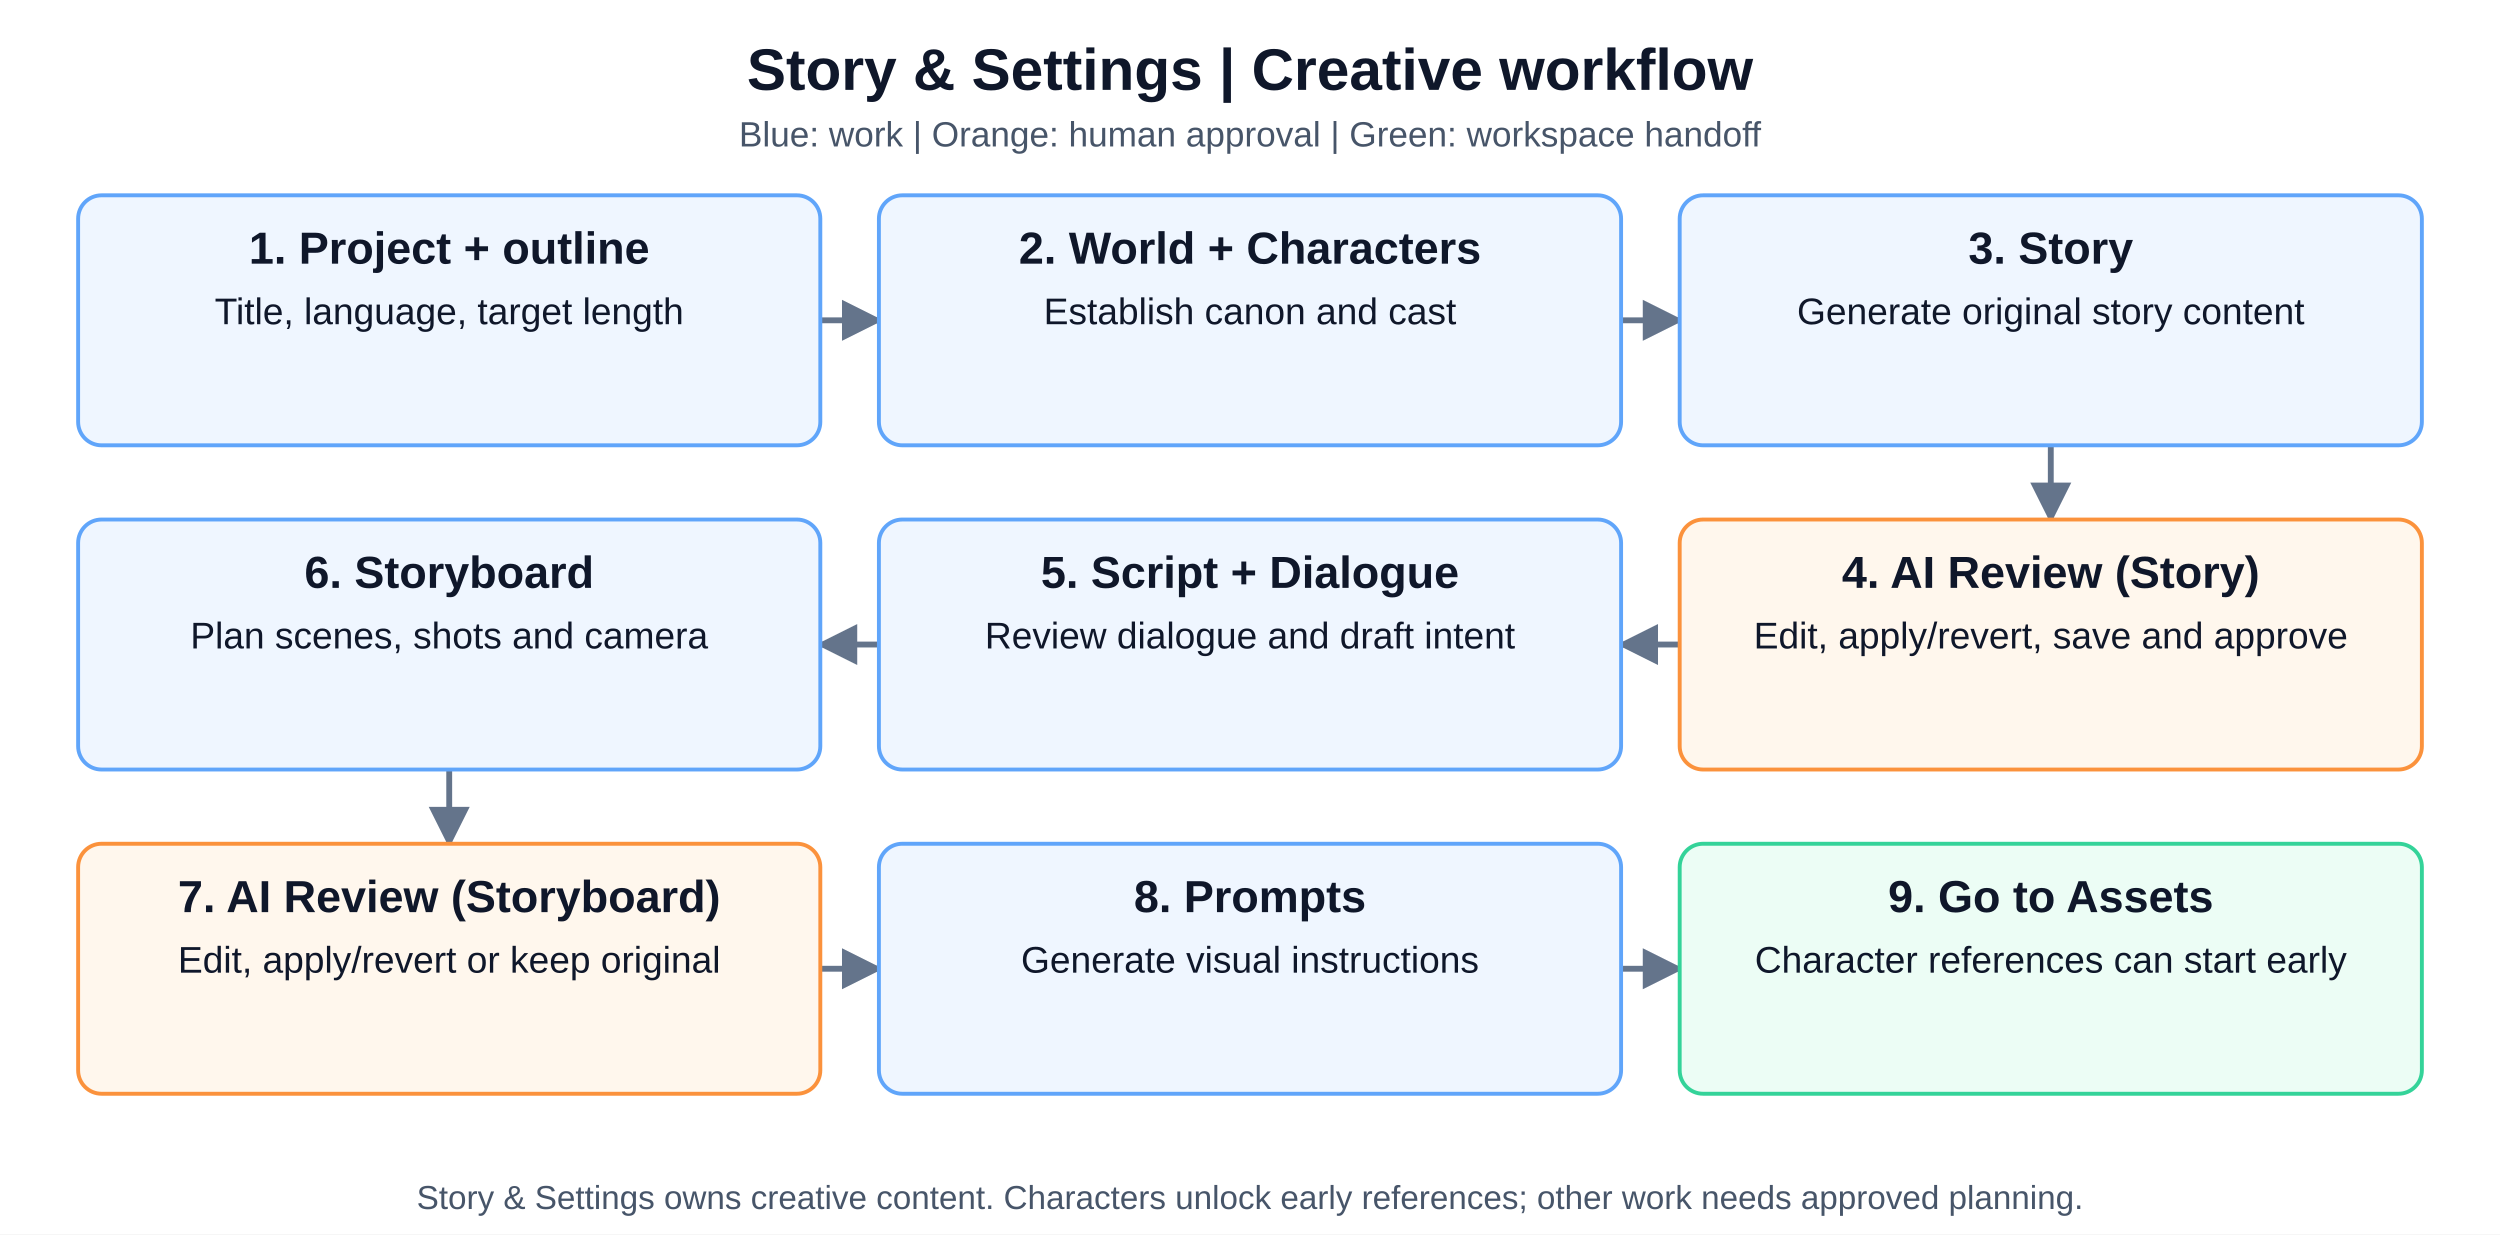
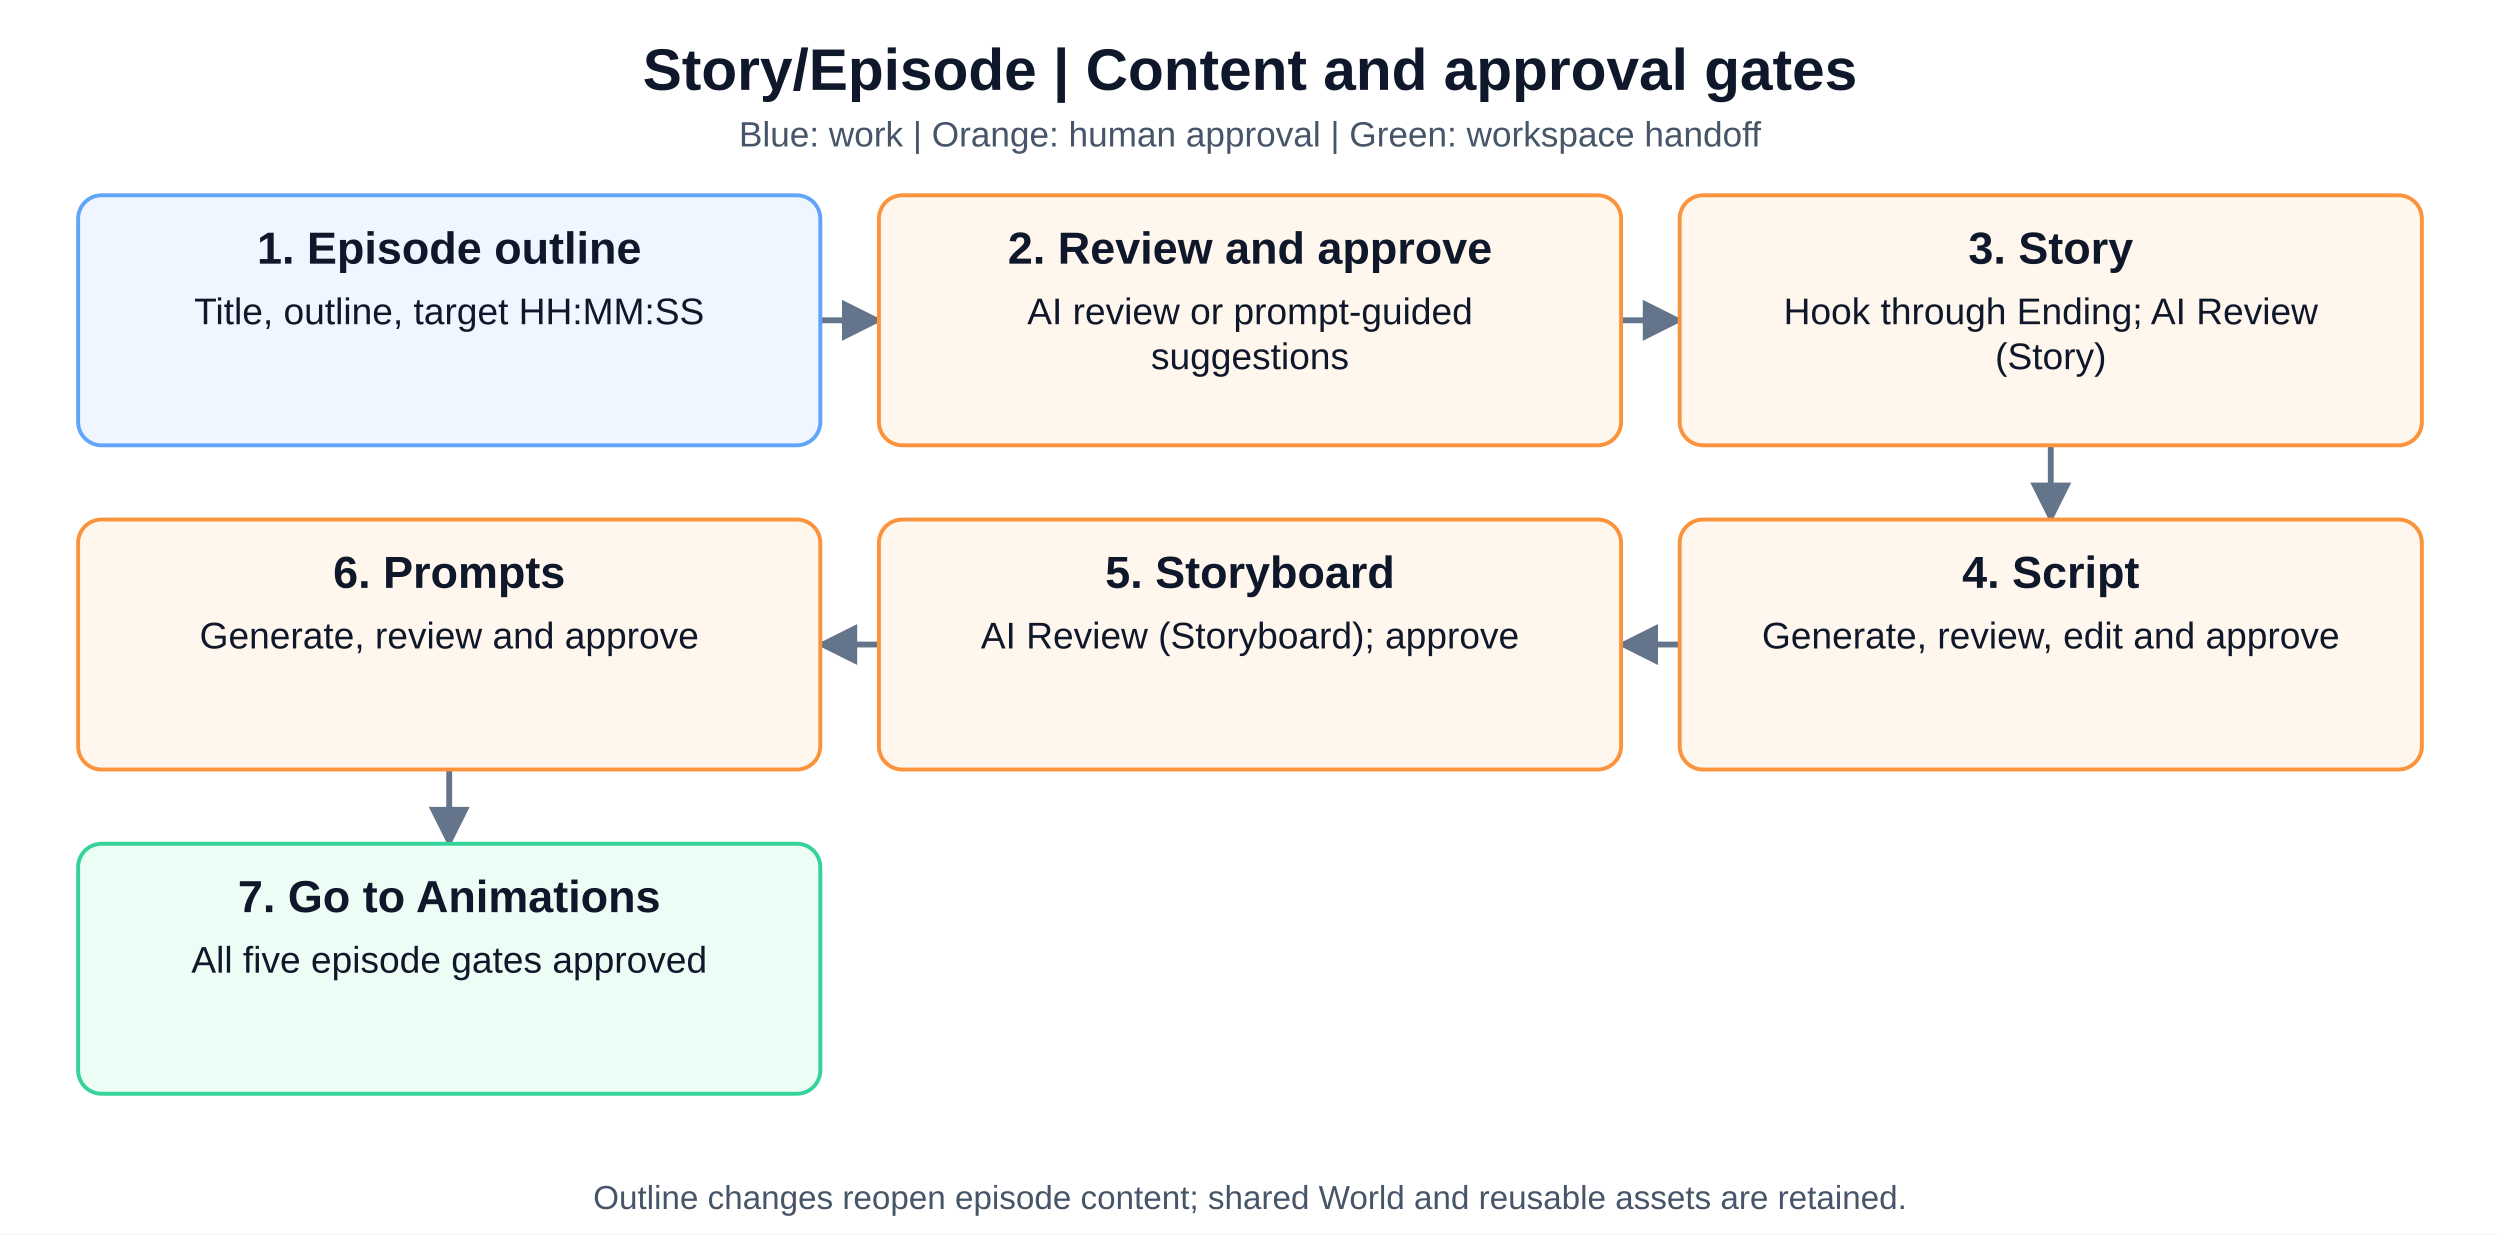
<svg xmlns="http://www.w3.org/2000/svg" width="1280" height="632" viewBox="0 0 1280 632" role="img">
  <rect width="100%" height="100%" fill="white" />
  <defs>
    <marker id="arrow" viewBox="0 0 10 10" refX="9" refY="5" markerWidth="7" markerHeight="7" orient="auto">
      <path d="M0 0L10 5L0 10Z" fill="#64748b" />
    </marker>
  </defs>
-   <text x="640" y="46" text-anchor="middle" font-family="Segoe UI,Arial,sans-serif" font-size="30" font-weight="600" fill="#0f172a">Story &amp; Settings | Creative workflow</text>
+   <text x="640" y="46" text-anchor="middle" font-family="Segoe UI,Arial,sans-serif" font-size="30" font-weight="600" fill="#0f172a">Story/Episode | Content and approval gates</text>
  <text x="640" y="75" text-anchor="middle" font-family="Segoe UI,Arial,sans-serif" font-size="18" font-weight="400" fill="#475569">Blue: work  |  Orange: human approval  |  Green: workspace handoff</text>
  <path d="M420 164L450 164" stroke="#64748b" stroke-width="3" fill="none" marker-end="url(#arrow)" />
  <path d="M830 164L860 164" stroke="#64748b" stroke-width="3" fill="none" marker-end="url(#arrow)" />
  <path d="M1050 228L1050 266" stroke="#64748b" stroke-width="3" fill="none" marker-end="url(#arrow)" />
  <path d="M860 330L830 330" stroke="#64748b" stroke-width="3" fill="none" marker-end="url(#arrow)" />
  <path d="M450 330L420 330" stroke="#64748b" stroke-width="3" fill="none" marker-end="url(#arrow)" />
  <path d="M230 394L230 432" stroke="#64748b" stroke-width="3" fill="none" marker-end="url(#arrow)" />
-   <path d="M420 496L450 496" stroke="#64748b" stroke-width="3" fill="none" marker-end="url(#arrow)" />
-   <path d="M830 496L860 496" stroke="#64748b" stroke-width="3" fill="none" marker-end="url(#arrow)" />
-   <a href="../README.md#story-settings">
+   <a href="../README.md#story-episode">
    <rect x="40" y="100" width="380" height="128" rx="12" fill="#eff6ff" stroke="#60a5fa" stroke-width="2" />
-     <text x="230" y="135" text-anchor="middle" font-family="Segoe UI,Arial,sans-serif" font-size="23" font-weight="600" fill="#0f172a">1. Project + outline</text>
-     <text x="230" y="166" text-anchor="middle" font-family="Segoe UI,Arial,sans-serif" font-size="19" font-weight="400" fill="#0f172a">Title, language, target length</text>
+     <text x="230" y="135" text-anchor="middle" font-family="Segoe UI,Arial,sans-serif" font-size="23" font-weight="600" fill="#0f172a">1. Episode outline</text>
+     <text x="230" y="166" text-anchor="middle" font-family="Segoe UI,Arial,sans-serif" font-size="19" font-weight="400" fill="#0f172a">Title, outline, target HH:MM:SS</text>
  </a>
-   <a href="../README.md#story-settings">
-     <rect x="450" y="100" width="380" height="128" rx="12" fill="#eff6ff" stroke="#60a5fa" stroke-width="2" />
-     <text x="640" y="135" text-anchor="middle" font-family="Segoe UI,Arial,sans-serif" font-size="23" font-weight="600" fill="#0f172a">2. World + Characters</text>
-     <text x="640" y="166" text-anchor="middle" font-family="Segoe UI,Arial,sans-serif" font-size="19" font-weight="400" fill="#0f172a">Establish canon and cast</text>
+   <a href="../README.md#story-episode">
+     <rect x="450" y="100" width="380" height="128" rx="12" fill="#fff7ed" stroke="#fb923c" stroke-width="2" />
+     <text x="640" y="135" text-anchor="middle" font-family="Segoe UI,Arial,sans-serif" font-size="23" font-weight="600" fill="#0f172a">2. Review and approve</text>
+     <text x="640" y="166" text-anchor="middle" font-family="Segoe UI,Arial,sans-serif" font-size="19" font-weight="400" fill="#0f172a">AI review or prompt-guided</text>
+     <text x="640" y="189" text-anchor="middle" font-family="Segoe UI,Arial,sans-serif" font-size="19" font-weight="400" fill="#0f172a">suggestions</text>
  </a>
-   <a href="../README.md#story-settings">
-     <rect x="860" y="100" width="380" height="128" rx="12" fill="#eff6ff" stroke="#60a5fa" stroke-width="2" />
+   <a href="../README.md#story-episode">
+     <rect x="860" y="100" width="380" height="128" rx="12" fill="#fff7ed" stroke="#fb923c" stroke-width="2" />
    <text x="1050" y="135" text-anchor="middle" font-family="Segoe UI,Arial,sans-serif" font-size="23" font-weight="600" fill="#0f172a">3. Story</text>
-     <text x="1050" y="166" text-anchor="middle" font-family="Segoe UI,Arial,sans-serif" font-size="19" font-weight="400" fill="#0f172a">Generate original story content</text>
+     <text x="1050" y="166" text-anchor="middle" font-family="Segoe UI,Arial,sans-serif" font-size="19" font-weight="400" fill="#0f172a">Hook through Ending; AI Review</text>
+     <text x="1050" y="189" text-anchor="middle" font-family="Segoe UI,Arial,sans-serif" font-size="19" font-weight="400" fill="#0f172a">(Story)</text>
  </a>
-   <a href="../README.md#story-settings">
+   <a href="../README.md#story-episode">
    <rect x="860" y="266" width="380" height="128" rx="12" fill="#fff7ed" stroke="#fb923c" stroke-width="2" />
-     <text x="1050" y="301" text-anchor="middle" font-family="Segoe UI,Arial,sans-serif" font-size="23" font-weight="600" fill="#0f172a">4. AI Review (Story)</text>
-     <text x="1050" y="332" text-anchor="middle" font-family="Segoe UI,Arial,sans-serif" font-size="19" font-weight="400" fill="#0f172a">Edit, apply/revert, save and approve</text>
+     <text x="1050" y="301" text-anchor="middle" font-family="Segoe UI,Arial,sans-serif" font-size="23" font-weight="600" fill="#0f172a">4. Script</text>
+     <text x="1050" y="332" text-anchor="middle" font-family="Segoe UI,Arial,sans-serif" font-size="19" font-weight="400" fill="#0f172a">Generate, review, edit and approve</text>
  </a>
-   <a href="../README.md#story-settings">
-     <rect x="450" y="266" width="380" height="128" rx="12" fill="#eff6ff" stroke="#60a5fa" stroke-width="2" />
-     <text x="640" y="301" text-anchor="middle" font-family="Segoe UI,Arial,sans-serif" font-size="23" font-weight="600" fill="#0f172a">5. Script + Dialogue</text>
-     <text x="640" y="332" text-anchor="middle" font-family="Segoe UI,Arial,sans-serif" font-size="19" font-weight="400" fill="#0f172a">Review dialogue and draft intent</text>
+   <a href="../README.md#story-episode">
+     <rect x="450" y="266" width="380" height="128" rx="12" fill="#fff7ed" stroke="#fb923c" stroke-width="2" />
+     <text x="640" y="301" text-anchor="middle" font-family="Segoe UI,Arial,sans-serif" font-size="23" font-weight="600" fill="#0f172a">5. Storyboard</text>
+     <text x="640" y="332" text-anchor="middle" font-family="Segoe UI,Arial,sans-serif" font-size="19" font-weight="400" fill="#0f172a">AI Review (Storyboard); approve</text>
  </a>
-   <a href="../README.md#story-settings">
-     <rect x="40" y="266" width="380" height="128" rx="12" fill="#eff6ff" stroke="#60a5fa" stroke-width="2" />
-     <text x="230" y="301" text-anchor="middle" font-family="Segoe UI,Arial,sans-serif" font-size="23" font-weight="600" fill="#0f172a">6. Storyboard</text>
-     <text x="230" y="332" text-anchor="middle" font-family="Segoe UI,Arial,sans-serif" font-size="19" font-weight="400" fill="#0f172a">Plan scenes, shots and camera</text>
+   <a href="../README.md#story-episode">
+     <rect x="40" y="266" width="380" height="128" rx="12" fill="#fff7ed" stroke="#fb923c" stroke-width="2" />
+     <text x="230" y="301" text-anchor="middle" font-family="Segoe UI,Arial,sans-serif" font-size="23" font-weight="600" fill="#0f172a">6. Prompts</text>
+     <text x="230" y="332" text-anchor="middle" font-family="Segoe UI,Arial,sans-serif" font-size="19" font-weight="400" fill="#0f172a">Generate, review and approve</text>
  </a>
-   <a href="../README.md#story-settings">
-     <rect x="40" y="432" width="380" height="128" rx="12" fill="#fff7ed" stroke="#fb923c" stroke-width="2" />
-     <text x="230" y="467" text-anchor="middle" font-family="Segoe UI,Arial,sans-serif" font-size="23" font-weight="600" fill="#0f172a">7. AI Review (Storyboard)</text>
-     <text x="230" y="498" text-anchor="middle" font-family="Segoe UI,Arial,sans-serif" font-size="19" font-weight="400" fill="#0f172a">Edit, apply/revert or keep original</text>
+   <a href="../README.md#animations">
+     <rect x="40" y="432" width="380" height="128" rx="12" fill="#ecfdf5" stroke="#34d399" stroke-width="2" />
+     <text x="230" y="467" text-anchor="middle" font-family="Segoe UI,Arial,sans-serif" font-size="23" font-weight="600" fill="#0f172a">7. Go to Animations</text>
+     <text x="230" y="498" text-anchor="middle" font-family="Segoe UI,Arial,sans-serif" font-size="19" font-weight="400" fill="#0f172a">All five episode gates approved</text>
  </a>
-   <a href="../README.md#story-settings">
-     <rect x="450" y="432" width="380" height="128" rx="12" fill="#eff6ff" stroke="#60a5fa" stroke-width="2" />
-     <text x="640" y="467" text-anchor="middle" font-family="Segoe UI,Arial,sans-serif" font-size="23" font-weight="600" fill="#0f172a">8. Prompts</text>
-     <text x="640" y="498" text-anchor="middle" font-family="Segoe UI,Arial,sans-serif" font-size="19" font-weight="400" fill="#0f172a">Generate visual instructions</text>
-   </a>
-   <a href="../README.md#assets">
-     <rect x="860" y="432" width="380" height="128" rx="12" fill="#ecfdf5" stroke="#34d399" stroke-width="2" />
-     <text x="1050" y="467" text-anchor="middle" font-family="Segoe UI,Arial,sans-serif" font-size="23" font-weight="600" fill="#0f172a">9. Go to Assets</text>
-     <text x="1050" y="498" text-anchor="middle" font-family="Segoe UI,Arial,sans-serif" font-size="19" font-weight="400" fill="#0f172a">Character references can start early</text>
-   </a>
-   <text x="640" y="619" text-anchor="middle" font-family="Segoe UI,Arial,sans-serif" font-size="17" font-weight="400" fill="#475569">Story &amp; Settings owns creative content. Characters unlock early references; other work needs approved planning.</text>
+   <text x="640" y="619" text-anchor="middle" font-family="Segoe UI,Arial,sans-serif" font-size="17" font-weight="400" fill="#475569">Outline changes reopen episode content; shared World and reusable assets are retained.</text>
</svg>
